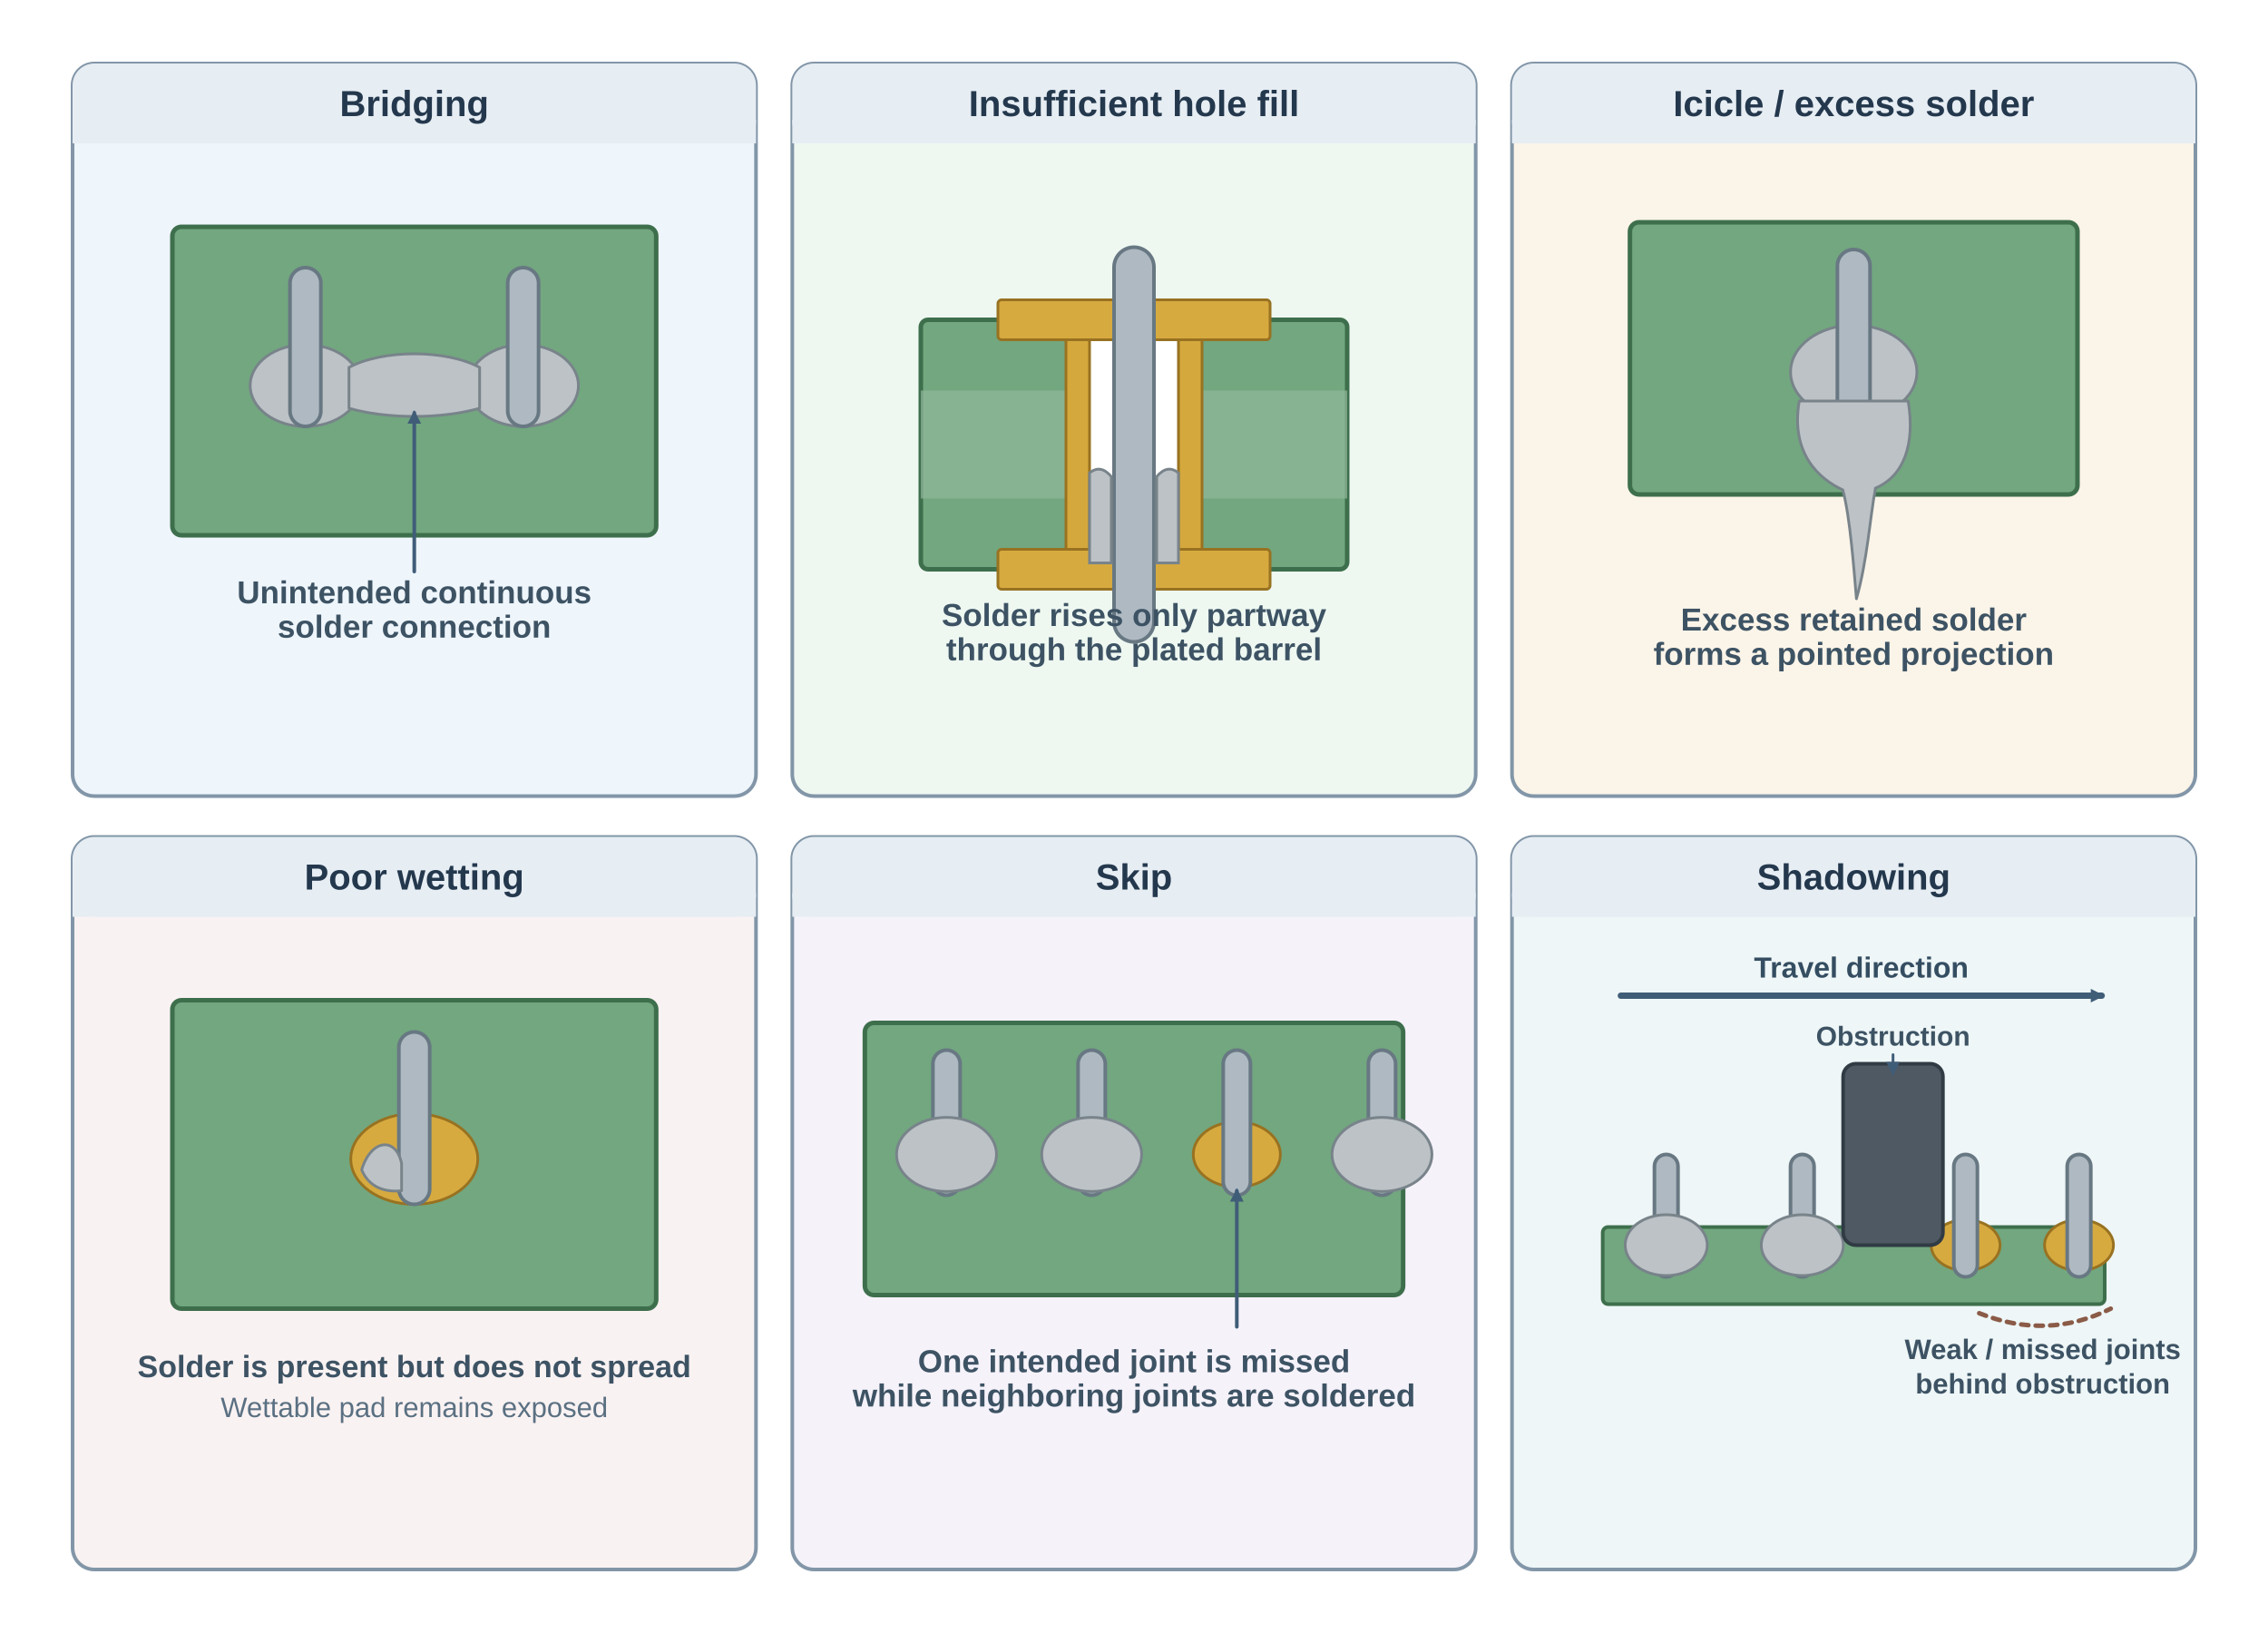
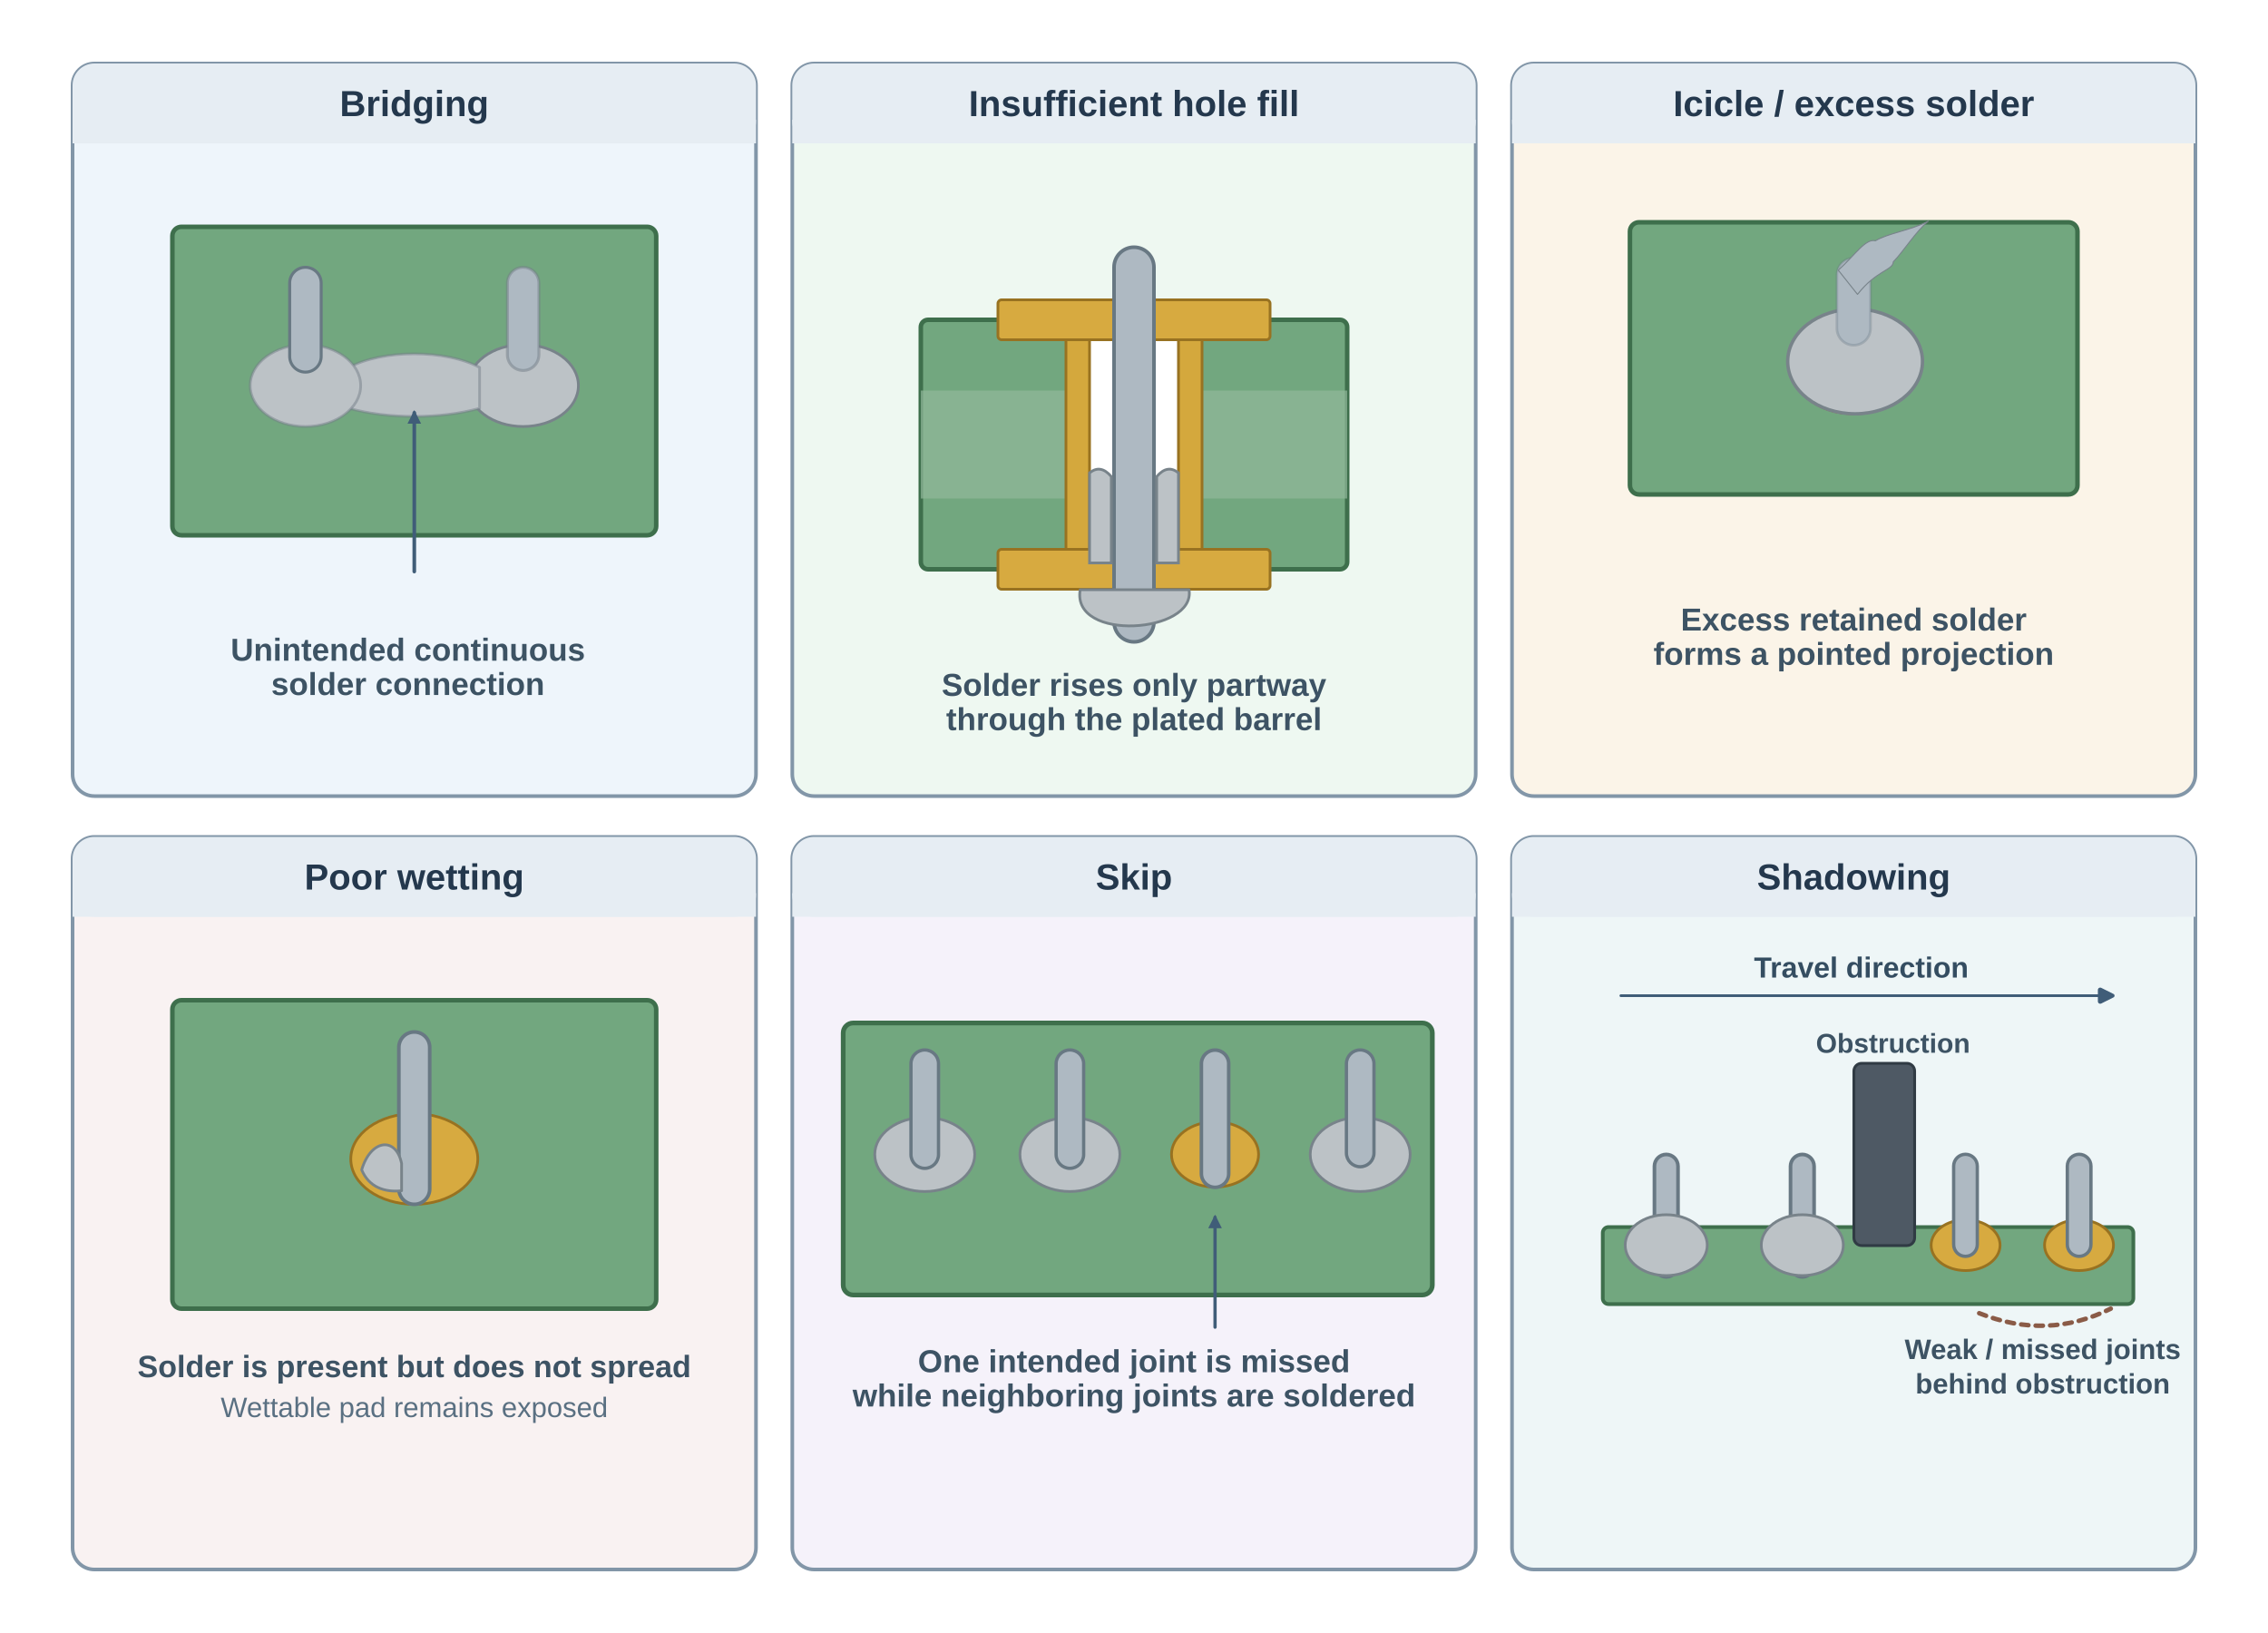
- <svg xmlns="http://www.w3.org/2000/svg" width="2500" height="1800" viewBox="0 0 2500 1800" preserveAspectRatio="xMidYMid meet">
-   <rect x="0" y="0" width="2500" height="1800" fill="#ffffff" />
-   <defs>
+ <svg xmlns="http://www.w3.org/2000/svg" width="2500" height="1800" viewBox="0 0 2500 1800" preserveAspectRatio="xMidYMid meet" version="1.1" id="svg53">
+   <rect x="0" y="0" width="2500" height="1800" fill="#ffffff" id="rect1" />
+   <defs id="defs2">
+     <marker style="overflow:visible" id="RoundedArrow" refX="0" refY="0" orient="auto-start-reverse" markerWidth="1" markerHeight="1" viewBox="0 0 1 1" preserveAspectRatio="xMidYMid">
+       <path transform="scale(0.7)" d="m -0.211,-4.106 6.422,3.211 a 1,1 90 0 1 0,1.789 L -0.211,4.106 A 1.236,1.236 31.717 0 1 -2,3 v -6 a 1.236,1.236 148.283 0 1 1.789,-1.106 z" style="fill:context-stroke;fill-rule:evenodd;stroke:none" id="path8" />
+     </marker>
    <marker id="arrow" markerWidth="15" markerHeight="15" refX="12" refY="7.5" orient="auto" markerUnits="userSpaceOnUse">
-       <path d="M0,0 L15,7.5 L0,15 z" fill="#405d78" />
+       <path d="M0,0 L15,7.5 L0,15 z" fill="#405d78" id="path1" />
    </marker>
    <marker id="warn" markerWidth="15" markerHeight="15" refX="12" refY="7.5" orient="auto" markerUnits="userSpaceOnUse">
-       <path d="M0,0 L15,7.5 L0,15 z" fill="#8a5b47" />
+       <path d="M0,0 L15,7.5 L0,15 z" fill="#8a5b47" id="path2" />
    </marker>
  </defs>
-   <rect x="80.0" y="70.0" width="753.333" height="807.5" rx="24" fill="#eef5fb" stroke="#8296a8" stroke-width="4" />
-   <rect x="80.0" y="70.0" width="753.333" height="88" rx="24" fill="#e6edf3" />
-   <rect x="80.0" y="132.0" width="753.333" height="26" fill="#e6edf3" />
-   <text x="456.667" y="128.0" font-family="Arial, Helvetica, sans-serif" font-size="40" font-weight="700" text-anchor="middle" fill="#24384d">Bridging</text>
-   <rect x="873.333" y="70.0" width="753.333" height="807.5" rx="24" fill="#eef8f1" stroke="#8296a8" stroke-width="4" />
-   <rect x="873.333" y="70.0" width="753.333" height="88" rx="24" fill="#e6edf3" />
-   <rect x="873.333" y="132.0" width="753.333" height="26" fill="#e6edf3" />
-   <text x="1250.0" y="128.0" font-family="Arial, Helvetica, sans-serif" font-size="40" font-weight="700" text-anchor="middle" fill="#24384d">Insufficient hole fill</text>
-   <rect x="1666.667" y="70.0" width="753.333" height="807.5" rx="24" fill="#fbf4e8" stroke="#8296a8" stroke-width="4" />
-   <rect x="1666.667" y="70.0" width="753.333" height="88" rx="24" fill="#e6edf3" />
-   <rect x="1666.667" y="132.0" width="753.333" height="26" fill="#e6edf3" />
-   <text x="2043.333" y="128.0" font-family="Arial, Helvetica, sans-serif" font-size="40" font-weight="700" text-anchor="middle" fill="#24384d">Icicle / excess solder</text>
-   <rect x="80.0" y="922.5" width="753.333" height="807.5" rx="24" fill="#f9f2f2" stroke="#8296a8" stroke-width="4" />
-   <rect x="80.0" y="922.5" width="753.333" height="88" rx="24" fill="#e6edf3" />
-   <rect x="80.0" y="984.5" width="753.333" height="26" fill="#e6edf3" />
-   <text x="456.667" y="980.5" font-family="Arial, Helvetica, sans-serif" font-size="40" font-weight="700" text-anchor="middle" fill="#24384d">Poor wetting</text>
-   <rect x="873.333" y="922.5" width="753.333" height="807.5" rx="24" fill="#f5f2fa" stroke="#8296a8" stroke-width="4" />
-   <rect x="873.333" y="922.5" width="753.333" height="88" rx="24" fill="#e6edf3" />
-   <rect x="873.333" y="984.5" width="753.333" height="26" fill="#e6edf3" />
-   <text x="1250.0" y="980.5" font-family="Arial, Helvetica, sans-serif" font-size="40" font-weight="700" text-anchor="middle" fill="#24384d">Skip</text>
-   <rect x="1666.667" y="922.5" width="753.333" height="807.5" rx="24" fill="#eef6f7" stroke="#8296a8" stroke-width="4" />
-   <rect x="1666.667" y="922.5" width="753.333" height="88" rx="24" fill="#e6edf3" />
-   <rect x="1666.667" y="984.5" width="753.333" height="26" fill="#e6edf3" />
-   <text x="2043.333" y="980.5" font-family="Arial, Helvetica, sans-serif" font-size="40" font-weight="700" text-anchor="middle" fill="#24384d">Shadowing</text>
-   <rect x="190.0" y="250.0" width="533.333" height="340" rx="10" fill="#72a77f" stroke="#3e6f4c" stroke-width="5" />
-   <ellipse cx="336.667" cy="425.0" rx="58" ry="42" fill="#d7aa40" stroke="#987221" stroke-width="3" />
-   <ellipse cx="336.667" cy="425.0" rx="60.9" ry="45.15" fill="#bcc2c6" stroke="#78838a" stroke-width="3" />
-   <rect x="319.667" y="295.0" width="34" height="175.0" rx="17.0" fill="#aeb9c2" stroke="#687883" stroke-width="4" />
-   <ellipse cx="576.667" cy="425.0" rx="58" ry="42" fill="#d7aa40" stroke="#987221" stroke-width="3" />
-   <ellipse cx="576.667" cy="425.0" rx="60.9" ry="45.15" fill="#bcc2c6" stroke="#78838a" stroke-width="3" />
-   <rect x="559.667" y="295.0" width="34" height="175.0" rx="17.0" fill="#aeb9c2" stroke="#687883" stroke-width="4" />
-   <path d="M384.667,405.0 C421.667,385.0 491.667,385.0 528.667,405.0 L528.667,450.0 C486.667,462.0 426.667,462.0 384.667,450.0 Z" fill="#bcc2c6" stroke="#78838a" stroke-width="3" stroke-linejoin="round" stroke-linecap="round" />
-   <text x="456.667" y="665.0" font-family="Arial, Helvetica, sans-serif" font-size="35" font-weight="700" text-anchor="middle" fill="#3d5364">Unintended continuous</text>
-   <text x="456.667" y="702.82" font-family="Arial, Helvetica, sans-serif" font-size="35" font-weight="700" text-anchor="middle" fill="#3d5364">solder connection</text>
-   <line x1="456.667" y1="630.0" x2="456.667" y2="455.0" stroke="#405d78" stroke-width="4" fill="none" stroke-linecap="round" marker-end="url(#arrow)" />
-   <rect x="1015.0" y="352.5" width="470" height="275" rx="8" fill="#72a77f" stroke="#3e6f4c" stroke-width="5" />
-   <rect x="1015.0" y="430.5" width="470" height="119" fill="#91b89a" opacity="0.7" />
-   <rect x="1175.0" y="352.5" width="150" height="275" fill="#ffffff" />
-   <rect x="1175.0" y="352.5" width="26" height="275" fill="#d4a83d" stroke="#987221" stroke-width="3" />
-   <rect x="1299.0" y="352.5" width="26" height="275" fill="#d4a83d" stroke="#987221" stroke-width="3" />
-   <rect x="1100.0" y="330.5" width="300" height="44" rx="4" fill="#d7aa40" stroke="#987221" stroke-width="3" />
-   <rect x="1100.0" y="605.5" width="300" height="44" rx="4" fill="#d7aa40" stroke="#987221" stroke-width="3" />
-   <rect x="1228.0" y="272.5" width="44" height="435" rx="22.0" fill="#aeb9c2" stroke="#687883" stroke-width="4" />
-   <path d="M1201.0,620.5 L1201.0,521.32 Q1213.0,511.32 1225.0,525.32 L1225.0,620.5 Z" fill="#bcc2c6" stroke="#78838a" stroke-width="3" />
-   <path d="M1275.0,620.5 L1275.0,525.32 Q1287.0,511.32 1299.0,521.32 L1299.0,620.5 Z" fill="#bcc2c6" stroke="#78838a" stroke-width="3" />
-   <text x="1250.0" y="690.0" font-family="Arial, Helvetica, sans-serif" font-size="35" font-weight="700" text-anchor="middle" fill="#3d5364">Solder rises only partway</text>
-   <text x="1250.0" y="727.82" font-family="Arial, Helvetica, sans-serif" font-size="35" font-weight="700" text-anchor="middle" fill="#3d5364">through the plated barrel</text>
-   <rect x="1796.667" y="245.0" width="493.333" height="300" rx="10" fill="#72a77f" stroke="#3e6f4c" stroke-width="5" />
-   <ellipse cx="2043.333" cy="410.0" rx="65" ry="46" fill="#d7aa40" stroke="#987221" stroke-width="3" />
-   <ellipse cx="2043.333" cy="410.0" rx="69.6" ry="51.6" fill="#bcc2c6" stroke="#78838a" stroke-width="3" />
-   <rect x="2025.333" y="275.0" width="36" height="185.0" rx="18.0" fill="#aeb9c2" stroke="#687883" stroke-width="4" />
-   <path d="M1983.333,442.0 C1973.333,500.0 2005.333,528.0 2031.333,540.0 C2039.333,570.0 2043.333,625.0 2046.333,660.0 C2058.333,618.0 2061.333,570.0 2067.333,538.0 C2098.333,525.0 2111.333,490.0 2103.333,442.0 Z" fill="#bcc2c6" stroke="#78838a" stroke-width="3" stroke-linejoin="round" stroke-linecap="round" />
-   <text x="2043.333" y="695.0" font-family="Arial, Helvetica, sans-serif" font-size="35" font-weight="700" text-anchor="middle" fill="#3d5364">Excess retained solder</text>
-   <text x="2043.333" y="732.82" font-family="Arial, Helvetica, sans-serif" font-size="35" font-weight="700" text-anchor="middle" fill="#3d5364">forms a pointed projection</text>
-   <rect x="190.0" y="1102.5" width="533.333" height="340" rx="10" fill="#72a77f" stroke="#3e6f4c" stroke-width="5" />
-   <ellipse cx="456.667" cy="1277.5" rx="70" ry="50" fill="#d7aa40" stroke="#987221" stroke-width="3" />
-   <rect x="439.667" y="1137.5" width="34" height="190.0" rx="17.0" fill="#aeb9c2" stroke="#687883" stroke-width="4" />
-   <path d="M398.667,1289.5 C408.667,1255.5 436.667,1252.5 442.667,1282.5 L442.667,1312.5 C423.667,1314.5 406.667,1308.5 398.667,1289.5 Z" fill="#bcc2c6" stroke="#78838a" stroke-width="3" stroke-linejoin="round" stroke-linecap="round" />
-   <text x="456.667" y="1518" font-family="Arial, Helvetica, sans-serif" font-size="34" font-weight="700" text-anchor="middle" fill="#3d5364">Solder is present but does not spread</text>
-   <text x="456.667" y="1562" font-family="Arial, Helvetica, sans-serif" font-size="31" font-weight="400" text-anchor="middle" fill="#5a7082">Wettable pad remains exposed</text>
-   <rect x="953.333" y="1127.5" width="593.333" height="300" rx="10" fill="#72a77f" stroke="#3e6f4c" stroke-width="5" />
-   <ellipse cx="1043.333" cy="1272.5" rx="48" ry="36" fill="#d7aa40" stroke="#987221" stroke-width="3" />
-   <rect x="1028.333" y="1157.5" width="30" height="160.0" rx="15.0" fill="#aeb9c2" stroke="#687883" stroke-width="4" />
-   <ellipse cx="1043.333" cy="1272.5" rx="55.1" ry="40.85" fill="#bcc2c6" stroke="#78838a" stroke-width="3" />
-   <ellipse cx="1203.333" cy="1272.5" rx="48" ry="36" fill="#d7aa40" stroke="#987221" stroke-width="3" />
-   <rect x="1188.333" y="1157.5" width="30" height="160.0" rx="15.0" fill="#aeb9c2" stroke="#687883" stroke-width="4" />
-   <ellipse cx="1203.333" cy="1272.5" rx="55.1" ry="40.85" fill="#bcc2c6" stroke="#78838a" stroke-width="3" />
-   <ellipse cx="1363.333" cy="1272.5" rx="48" ry="36" fill="#d7aa40" stroke="#987221" stroke-width="3" />
-   <rect x="1348.333" y="1157.5" width="30" height="160.0" rx="15.0" fill="#aeb9c2" stroke="#687883" stroke-width="4" />
-   <ellipse cx="1523.333" cy="1272.5" rx="48" ry="36" fill="#d7aa40" stroke="#987221" stroke-width="3" />
-   <rect x="1508.333" y="1157.5" width="30" height="160.0" rx="15.0" fill="#aeb9c2" stroke="#687883" stroke-width="4" />
-   <ellipse cx="1523.333" cy="1272.5" rx="55.1" ry="40.85" fill="#bcc2c6" stroke="#78838a" stroke-width="3" />
-   <text x="1250.0" y="1512.5" font-family="Arial, Helvetica, sans-serif" font-size="35" font-weight="700" text-anchor="middle" fill="#3d5364">One intended joint is missed</text>
-   <text x="1250.0" y="1550.32" font-family="Arial, Helvetica, sans-serif" font-size="35" font-weight="700" text-anchor="middle" fill="#3d5364">while neighboring joints are soldered</text>
-   <line x1="1363.333" y1="1462.5" x2="1363.333" y2="1312.5" stroke="#405d78" stroke-width="4" fill="none" stroke-linecap="round" marker-end="url(#arrow)" />
-   <line x1="1786.667" y1="1097.5" x2="2316.667" y2="1097.5" stroke="#405d78" stroke-width="7" fill="none" stroke-linecap="round" marker-end="url(#arrow)" />
-   <text x="2051.667" y="1077.5" font-family="Arial, Helvetica, sans-serif" font-size="32" font-weight="700" text-anchor="middle" fill="#344d61">Travel direction</text>
-   <rect x="1766.667" y="1352.5" width="553.333" height="85" rx="6" fill="#72a77f" stroke="#3e6f4c" stroke-width="4" />
-   <ellipse cx="1836.667" cy="1372.5" rx="38" ry="28" fill="#d7aa40" stroke="#987221" stroke-width="3" />
-   <rect x="1823.667" y="1272.5" width="26" height="135.0" rx="13.0" fill="#aeb9c2" stroke="#687883" stroke-width="4" />
-   <ellipse cx="1836.667" cy="1372.5" rx="45.24" ry="33.54" fill="#bcc2c6" stroke="#78838a" stroke-width="3" />
-   <ellipse cx="1986.667" cy="1372.5" rx="38" ry="28" fill="#d7aa40" stroke="#987221" stroke-width="3" />
-   <rect x="1973.667" y="1272.5" width="26" height="135.0" rx="13.0" fill="#aeb9c2" stroke="#687883" stroke-width="4" />
-   <ellipse cx="1986.667" cy="1372.5" rx="45.24" ry="33.54" fill="#bcc2c6" stroke="#78838a" stroke-width="3" />
-   <ellipse cx="2166.667" cy="1372.5" rx="38" ry="28" fill="#d7aa40" stroke="#987221" stroke-width="3" />
-   <rect x="2153.667" y="1272.5" width="26" height="135.0" rx="13.0" fill="#aeb9c2" stroke="#687883" stroke-width="4" />
-   <ellipse cx="2291.667" cy="1372.5" rx="38" ry="28" fill="#d7aa40" stroke="#987221" stroke-width="3" />
-   <rect x="2278.667" y="1272.5" width="26" height="135.0" rx="13.0" fill="#aeb9c2" stroke="#687883" stroke-width="4" />
-   <rect x="2031.667" y="1172.5" width="110" height="200" rx="14" fill="#4e5964" stroke="#303b44" stroke-width="4" />
-   <text x="2086.667" y="1152.5" font-family="Arial, Helvetica, sans-serif" font-size="30" font-weight="700" text-anchor="middle" fill="#3d5364">Obstruction</text>
-   <line x1="2086.667" y1="1162.5" x2="2086.667" y2="1182.5" stroke="#405d78" stroke-width="3" fill="none" stroke-linecap="round" marker-end="url(#arrow)" />
-   <text x="2251.667" y="1498" font-family="Arial, Helvetica, sans-serif" font-size="31" font-weight="700" text-anchor="middle" fill="#3d5364">Weak / missed joints</text>
-   <text x="2251.667" y="1536" font-family="Arial, Helvetica, sans-serif" font-size="31" font-weight="700" text-anchor="middle" fill="#3d5364">behind obstruction</text>
-   <path d="M2181.667,1447.5 Q2256.667,1477.5 2326.667,1442.5" fill="none" stroke="#8a5b47" stroke-width="5" stroke-linejoin="round" stroke-linecap="round" stroke-dasharray="8 8" />
+   <rect x="80.0" y="70.0" width="753.333" height="807.5" rx="24" fill="#eef5fb" stroke="#8296a8" stroke-width="4" id="rect2" />
+   <rect x="80.0" y="70.0" width="753.333" height="88" rx="24" fill="#e6edf3" id="rect3" />
+   <rect x="80.0" y="132.0" width="753.333" height="26" fill="#e6edf3" id="rect4" />
+   <text x="456.667" y="128.0" font-family="Arial, Helvetica, sans-serif" font-size="40" font-weight="700" text-anchor="middle" fill="#24384d" id="text4">Bridging</text>
+   <rect x="873.333" y="70.0" width="753.333" height="807.5" rx="24" fill="#eef8f1" stroke="#8296a8" stroke-width="4" id="rect5" />
+   <rect x="873.333" y="70.0" width="753.333" height="88" rx="24" fill="#e6edf3" id="rect6" />
+   <rect x="873.333" y="132.0" width="753.333" height="26" fill="#e6edf3" id="rect7" />
+   <text x="1250.0" y="128.0" font-family="Arial, Helvetica, sans-serif" font-size="40" font-weight="700" text-anchor="middle" fill="#24384d" id="text7">Insufficient hole fill</text>
+   <rect x="1666.667" y="70.0" width="753.333" height="807.5" rx="24" fill="#fbf4e8" stroke="#8296a8" stroke-width="4" id="rect8" />
+   <rect x="1666.667" y="70.0" width="753.333" height="88" rx="24" fill="#e6edf3" id="rect9" />
+   <rect x="1666.667" y="132.0" width="753.333" height="26" fill="#e6edf3" id="rect10" />
+   <text x="2043.333" y="128.0" font-family="Arial, Helvetica, sans-serif" font-size="40" font-weight="700" text-anchor="middle" fill="#24384d" id="text10">Icicle / excess solder</text>
+   <rect x="80.0" y="922.5" width="753.333" height="807.5" rx="24" fill="#f9f2f2" stroke="#8296a8" stroke-width="4" id="rect11" />
+   <rect x="80.0" y="922.5" width="753.333" height="88" rx="24" fill="#e6edf3" id="rect12" />
+   <rect x="80.0" y="984.5" width="753.333" height="26" fill="#e6edf3" id="rect13" />
+   <text x="456.667" y="980.5" font-family="Arial, Helvetica, sans-serif" font-size="40" font-weight="700" text-anchor="middle" fill="#24384d" id="text13">Poor wetting</text>
+   <rect x="873.333" y="922.5" width="753.333" height="807.5" rx="24" fill="#f5f2fa" stroke="#8296a8" stroke-width="4" id="rect14" />
+   <rect x="873.333" y="922.5" width="753.333" height="88" rx="24" fill="#e6edf3" id="rect15" />
+   <rect x="873.333" y="984.5" width="753.333" height="26" fill="#e6edf3" id="rect16" />
+   <text x="1250.0" y="980.5" font-family="Arial, Helvetica, sans-serif" font-size="40" font-weight="700" text-anchor="middle" fill="#24384d" id="text16">Skip</text>
+   <rect x="1666.667" y="922.5" width="753.333" height="807.5" rx="24" fill="#eef6f7" stroke="#8296a8" stroke-width="4" id="rect17" />
+   <rect x="1666.667" y="922.5" width="753.333" height="88" rx="24" fill="#e6edf3" id="rect18" />
+   <rect x="1666.667" y="984.5" width="753.333" height="26" fill="#e6edf3" id="rect19" />
+   <text x="2043.333" y="980.5" font-family="Arial, Helvetica, sans-serif" font-size="40" font-weight="700" text-anchor="middle" fill="#24384d" id="text19">Shadowing</text>
+   <rect x="190.0" y="250.0" width="533.333" height="340" rx="10" fill="#72a77f" stroke="#3e6f4c" stroke-width="5" id="rect20" />
+   <ellipse cx="336.667" cy="425.0" rx="58" ry="42" fill="#d7aa40" stroke="#987221" stroke-width="3" id="ellipse20" />
+   <ellipse cx="576.667" cy="425.0" rx="58" ry="42" fill="#d7aa40" stroke="#987221" stroke-width="3" id="ellipse22" />
+   <ellipse cx="576.667" cy="425.0" rx="60.9" ry="45.15" fill="#bcc2c6" stroke="#78838a" stroke-width="3" id="ellipse23" />
+   <rect x="559.296" y="294.63" width="34.74" height="113.73" rx="17.37" fill="#aeb9c2" stroke="#687883" stroke-width="3.26" id="rect23" style="stroke:#737f88;stroke-opacity:0.494" />
+   <path d="M384.667,405.0 C421.667,385.0 491.667,385.0 528.667,405.0 L528.667,450.0 C486.667,462.0 426.667,462.0 384.667,450.0 Z" fill="#bcc2c6" stroke="#78838a" stroke-width="3" stroke-linejoin="round" stroke-linecap="round" id="path23" style="stroke:#737f88;stroke-opacity:0.494" />
+   <text x="449.638" y="728.256" font-family="Arial, Helvetica, sans-serif" font-size="35px" font-weight="700" text-anchor="middle" fill="#3d5364" id="text23">Unintended continuous</text>
+   <text x="449.638" y="766.076" font-family="Arial, Helvetica, sans-serif" font-size="35px" font-weight="700" text-anchor="middle" fill="#3d5364" id="text24">solder connection</text>
+   <line x1="456.667" y1="630.0" x2="456.667" y2="455.0" stroke="#405d78" stroke-width="4" fill="none" stroke-linecap="round" marker-end="url(#arrow)" id="line24" />
+   <rect x="1015.0" y="352.5" width="470" height="275" rx="8" fill="#72a77f" stroke="#3e6f4c" stroke-width="5" id="rect24" />
+   <rect x="1015.0" y="430.5" width="470" height="119" fill="#91b89a" opacity="0.7" id="rect25" />
+   <rect x="1175.0" y="352.5" width="150" height="275" fill="#ffffff" id="rect26" />
+   <rect x="1175.0" y="352.5" width="26" height="275" fill="#d4a83d" stroke="#987221" stroke-width="3" id="rect27" />
+   <rect x="1299.0" y="352.5" width="26" height="275" fill="#d4a83d" stroke="#987221" stroke-width="3" id="rect28" />
+   <rect x="1100.0" y="330.5" width="300" height="44" rx="4" fill="#d7aa40" stroke="#987221" stroke-width="3" id="rect29" />
+   <rect x="1100.0" y="605.5" width="300" height="44" rx="4" fill="#d7aa40" stroke="#987221" stroke-width="3" id="rect30" />
+   <rect x="1228.0" y="272.5" width="44" height="435" rx="22.0" fill="#aeb9c2" stroke="#687883" stroke-width="4" id="rect31" />
+   <path d="M1201.0,620.5 L1201.0,521.32 Q1213.0,511.32 1225.0,525.32 L1225.0,620.5 Z" fill="#bcc2c6" stroke="#78838a" stroke-width="3" id="path31" />
+   <path d="M1275.0,620.5 L1275.0,525.32 Q1287.0,511.32 1299.0,521.32 L1299.0,620.5 Z" fill="#bcc2c6" stroke="#78838a" stroke-width="3" id="path32" />
+   <text x="1250" y="767.01" font-family="Arial, Helvetica, sans-serif" font-size="35px" font-weight="700" text-anchor="middle" fill="#3d5364" id="text32">Solder rises only partway</text>
+   <text x="1250" y="804.83" font-family="Arial, Helvetica, sans-serif" font-size="35px" font-weight="700" text-anchor="middle" fill="#3d5364" id="text33">through the plated barrel</text>
+   <rect x="1796.667" y="245.0" width="493.333" height="300" rx="10" fill="#72a77f" stroke="#3e6f4c" stroke-width="5" id="rect33" />
+   <ellipse cx="2043.333" cy="410.0" rx="65" ry="46" fill="#d7aa40" stroke="#987221" stroke-width="3" id="ellipse33" />
+   <path d="m 1190.666,650.068 c -10,58 128,48 120,0 z" fill="#bcc2c6" stroke="#78838a" stroke-width="3" stroke-linejoin="round" stroke-linecap="round" id="path34-8" />
+   <text x="2043.333" y="695.0" font-family="Arial, Helvetica, sans-serif" font-size="35" font-weight="700" text-anchor="middle" fill="#3d5364" id="text34">Excess retained solder</text>
+   <text x="2043.333" y="732.82" font-family="Arial, Helvetica, sans-serif" font-size="35" font-weight="700" text-anchor="middle" fill="#3d5364" id="text35">forms a pointed projection</text>
+   <rect x="190.0" y="1102.5" width="533.333" height="340" rx="10" fill="#72a77f" stroke="#3e6f4c" stroke-width="5" id="rect35" />
+   <ellipse cx="456.667" cy="1277.5" rx="70" ry="50" fill="#d7aa40" stroke="#987221" stroke-width="3" id="ellipse35" />
+   <rect x="439.667" y="1137.5" width="34" height="190.0" rx="17.0" fill="#aeb9c2" stroke="#687883" stroke-width="4" id="rect36" />
+   <path d="M398.667,1289.5 C408.667,1255.5 436.667,1252.5 442.667,1282.5 L442.667,1312.5 C423.667,1314.5 406.667,1308.5 398.667,1289.5 Z" fill="#bcc2c6" stroke="#78838a" stroke-width="3" stroke-linejoin="round" stroke-linecap="round" id="path36" />
+   <text x="456.667" y="1518" font-family="Arial, Helvetica, sans-serif" font-size="34" font-weight="700" text-anchor="middle" fill="#3d5364" id="text36">Solder is present but does not spread</text>
+   <text x="456.667" y="1562" font-family="Arial, Helvetica, sans-serif" font-size="31" font-weight="400" text-anchor="middle" fill="#5a7082" id="text37">Wettable pad remains exposed</text>
+   <rect x="929.448" y="1127.614" width="649.381" height="299.771" rx="10.945" fill="#72a77f" stroke="#3e6f4c" stroke-width="5.229" id="rect37" />
+   <ellipse cx="1019.333" cy="1272.5" rx="48" ry="36" fill="#d7aa40" stroke="#987221" stroke-width="3" id="ellipse37" />
+   <ellipse cx="1019.333" cy="1272.5" rx="55.1" ry="40.85" fill="#bcc2c6" stroke="#78838a" stroke-width="3" id="ellipse38" />
+   <ellipse cx="1179.333" cy="1272.5" rx="48" ry="36" fill="#d7aa40" stroke="#987221" stroke-width="3" id="ellipse39" />
+   <ellipse cx="1179.333" cy="1272.5" rx="55.1" ry="40.85" fill="#bcc2c6" stroke="#78838a" stroke-width="3" id="ellipse40" />
+   <ellipse cx="1339.333" cy="1272.5" rx="48" ry="36" fill="#d7aa40" stroke="#987221" stroke-width="3" id="ellipse41" />
+   <rect x="1324.282" y="1157.448" width="30.103" height="151.318" rx="15.052" fill="#aeb9c2" stroke="#687883" stroke-width="3.897" id="rect41" />
+   <ellipse cx="1499.333" cy="1272.5" rx="48" ry="36" fill="#d7aa40" stroke="#987221" stroke-width="3" id="ellipse42" />
+   <ellipse cx="1499.333" cy="1272.5" rx="55.1" ry="40.85" fill="#bcc2c6" stroke="#78838a" stroke-width="3" id="ellipse43" />
+   <text x="1250.0" y="1512.5" font-family="Arial, Helvetica, sans-serif" font-size="35" font-weight="700" text-anchor="middle" fill="#3d5364" id="text43">One intended joint is missed</text>
+   <text x="1250.0" y="1550.32" font-family="Arial, Helvetica, sans-serif" font-size="35" font-weight="700" text-anchor="middle" fill="#3d5364" id="text44">while neighboring joints are soldered</text>
+   <line x1="1339.333" y1="1462.885" x2="1339.333" y2="1341.793" stroke="#405d78" stroke-width="3.594" fill="none" stroke-linecap="round" marker-end="url(#arrow)" id="line44" />
+   <line x1="1786.667" y1="1097.5" x2="2316.667" y2="1097.5" stroke="#405d78" stroke-width="7" fill="none" stroke-linecap="round" marker-end="url(#arrow)" id="line45" style="marker-end:url(#RoundedArrow);stroke-width:3;stroke-dasharray:none" />
+   <text x="2051.667" y="1077.5" font-family="Arial, Helvetica, sans-serif" font-size="32" font-weight="700" text-anchor="middle" fill="#344d61" id="text45">Travel direction</text>
+   <rect x="1766.721" y="1352.555" width="584.852" height="84.89" rx="6.342" fill="#72a77f" stroke="#3e6f4c" stroke-width="4.11" id="rect45" />
+   <ellipse cx="1836.667" cy="1372.5" rx="38" ry="28" fill="#d7aa40" stroke="#987221" stroke-width="3" id="ellipse45" />
+   <rect x="1823.667" y="1272.5" width="26" height="135.0" rx="13.0" fill="#aeb9c2" stroke="#687883" stroke-width="4" id="rect46" />
+   <ellipse cx="1836.667" cy="1372.5" rx="45.24" ry="33.54" fill="#bcc2c6" stroke="#78838a" stroke-width="3" id="ellipse46" />
+   <ellipse cx="1986.667" cy="1372.5" rx="38" ry="28" fill="#d7aa40" stroke="#987221" stroke-width="3" id="ellipse47" />
+   <rect x="1973.667" y="1272.5" width="26" height="135.0" rx="13.0" fill="#aeb9c2" stroke="#687883" stroke-width="4" id="rect47" />
+   <ellipse cx="1986.667" cy="1372.5" rx="45.24" ry="33.54" fill="#bcc2c6" stroke="#78838a" stroke-width="3" id="ellipse48" />
+   <ellipse cx="2166.667" cy="1372.5" rx="38" ry="28" fill="#d7aa40" stroke="#987221" stroke-width="3" id="ellipse49" />
+   <rect x="2153.495" y="1272.328" width="26.059" height="112.502" rx="13.03" fill="#aeb9c2" stroke="#687883" stroke-width="3.656" id="rect49" />
+   <ellipse cx="2291.667" cy="1372.5" rx="38" ry="28" fill="#d7aa40" stroke="#987221" stroke-width="3" id="ellipse50" />
+   <rect x="2278.78" y="1272.328" width="26.059" height="112.502" rx="13.03" fill="#aeb9c2" stroke="#687883" stroke-width="3.656" id="rect50" />
+   <rect x="2043.53" y="1172.064" width="66.945" height="200.873" rx="8.52" fill="#4e5964" stroke="#303b44" stroke-width="3.127" id="rect51" />
+   <text x="2086.667" y="1160.389" font-family="Arial, Helvetica, sans-serif" font-size="30px" font-weight="700" text-anchor="middle" fill="#3d5364" id="text51">Obstruction</text>
+   <text x="2251.667" y="1498" font-family="Arial, Helvetica, sans-serif" font-size="31" font-weight="700" text-anchor="middle" fill="#3d5364" id="text52">Weak / missed joints</text>
+   <text x="2251.667" y="1536" font-family="Arial, Helvetica, sans-serif" font-size="31" font-weight="700" text-anchor="middle" fill="#3d5364" id="text53">behind obstruction</text>
+   <path d="M2181.667,1447.5 Q2256.667,1477.5 2326.667,1442.5" fill="none" stroke="#8a5b47" stroke-width="5" stroke-linejoin="round" stroke-linecap="round" stroke-dasharray="8 8" id="path53" />
+   <ellipse cx="336.667" cy="425.0" rx="60.9" ry="45.15" fill="#bcc2c6" stroke="#78838a" stroke-width="3" id="ellipse21" style="stroke:#737f88;stroke-opacity:0.494" />
+   <rect x="319.309" y="294.642" width="34.716" height="115.514" rx="17.358" fill="#aeb9c2" stroke="#687883" stroke-width="3.284" id="rect21" />
+   <rect x="1004.151" y="1157.317" width="30.366" height="130.495" rx="15.183" fill="#aeb9c2" stroke="#687883" stroke-width="3.634" id="rect38" />
+   <rect x="1164.15" y="1157.317" width="30.366" height="130.495" rx="15.183" fill="#aeb9c2" stroke="#687883" stroke-width="3.634" id="rect39" />
+   <rect x="1484.139" y="1157.306" width="30.389" height="128.76" rx="15.194" fill="#aeb9c2" stroke="#687883" stroke-width="3.611" id="rect42" />
+   <ellipse cx="2044.859" cy="398.376" rx="74.301" ry="57.762" fill="#bcc2c6" stroke="#78838a" stroke-width="3.748" id="ellipse23-9" />
+   <rect x="2024.796" y="284.426" width="37.075" height="96.069" rx="18.537" fill="#aeb9c2" stroke="#687883" stroke-width="2.925" id="rect34" style="stroke:#687883;stroke-opacity:0.323" />
+   <path d="m 2047.522,324.474 c 20.74,-26.577 39.162,-26.469 39.479,-35.91 10.851,-10.957 24.739,-33.411 38.517,-44.788 -19.286,10.192 -44.17,13.172 -58.309,21.635 -10.784,-2.899 -22.652,15.973 -40.861,32.438 z" fill="#bcc2c6" stroke="#78838a" stroke-width="1.141" stroke-linejoin="round" stroke-linecap="round" id="path34" style="fill:#aeb9c2;fill-opacity:1" />
</svg>
